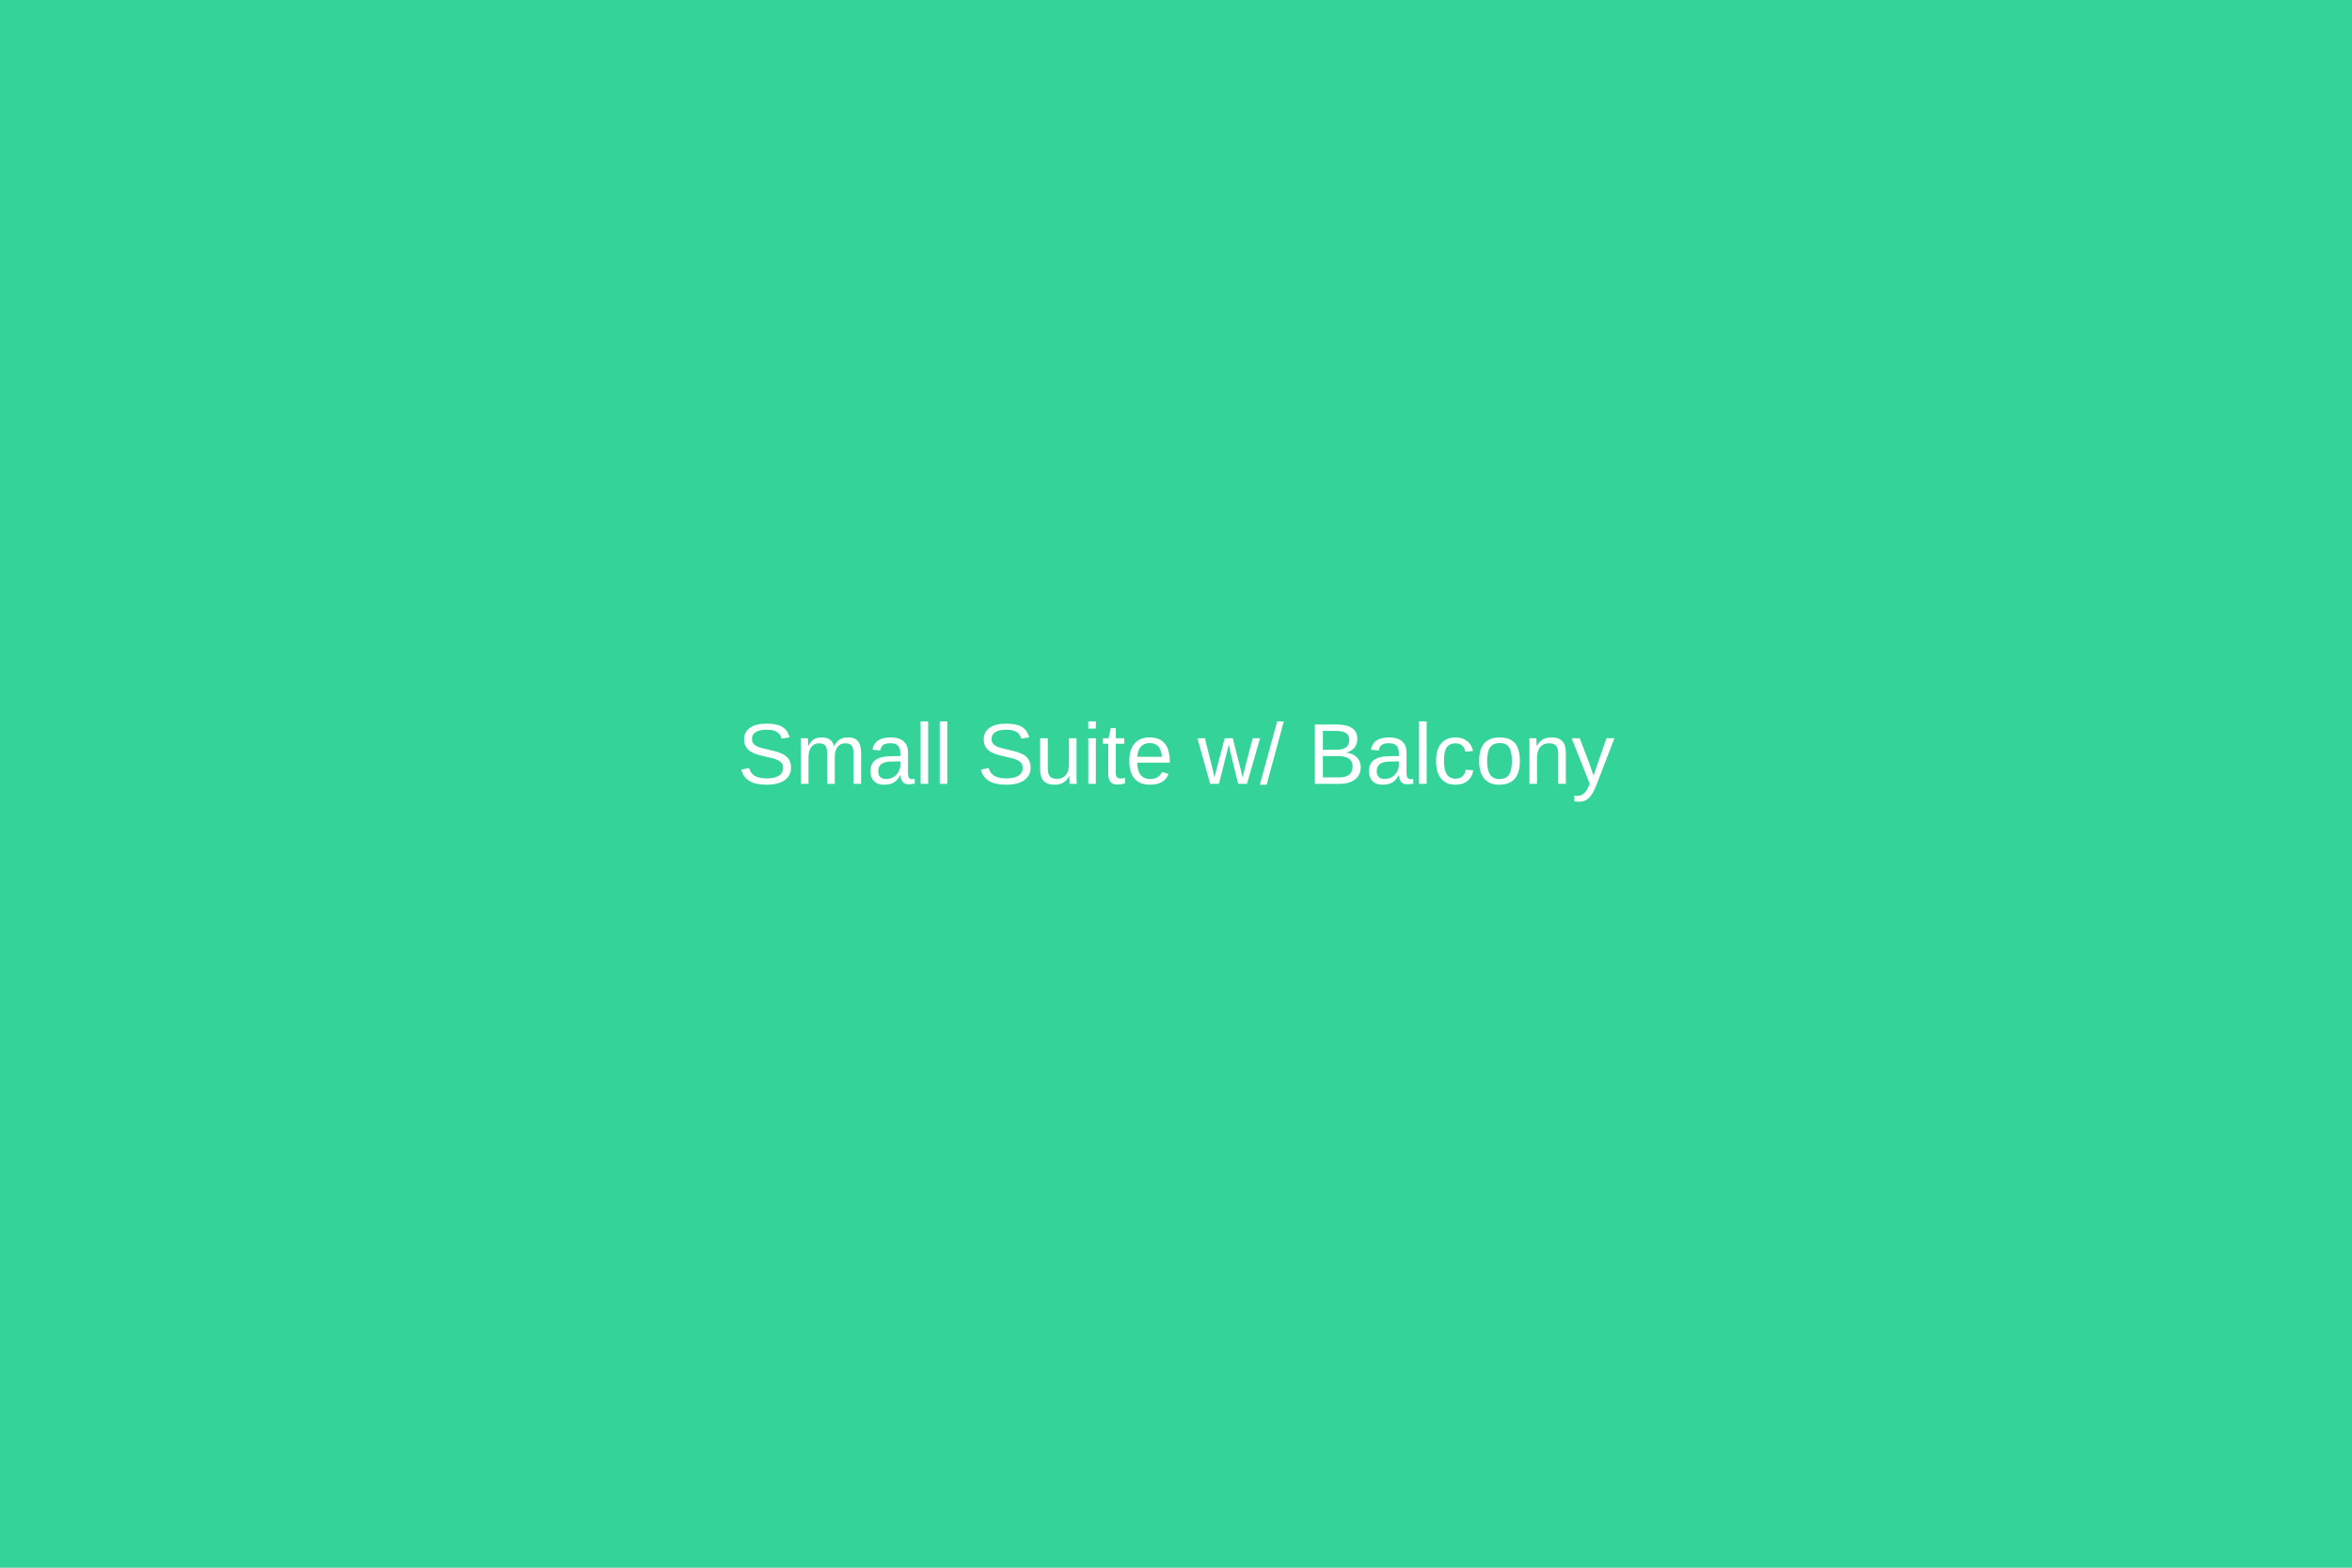
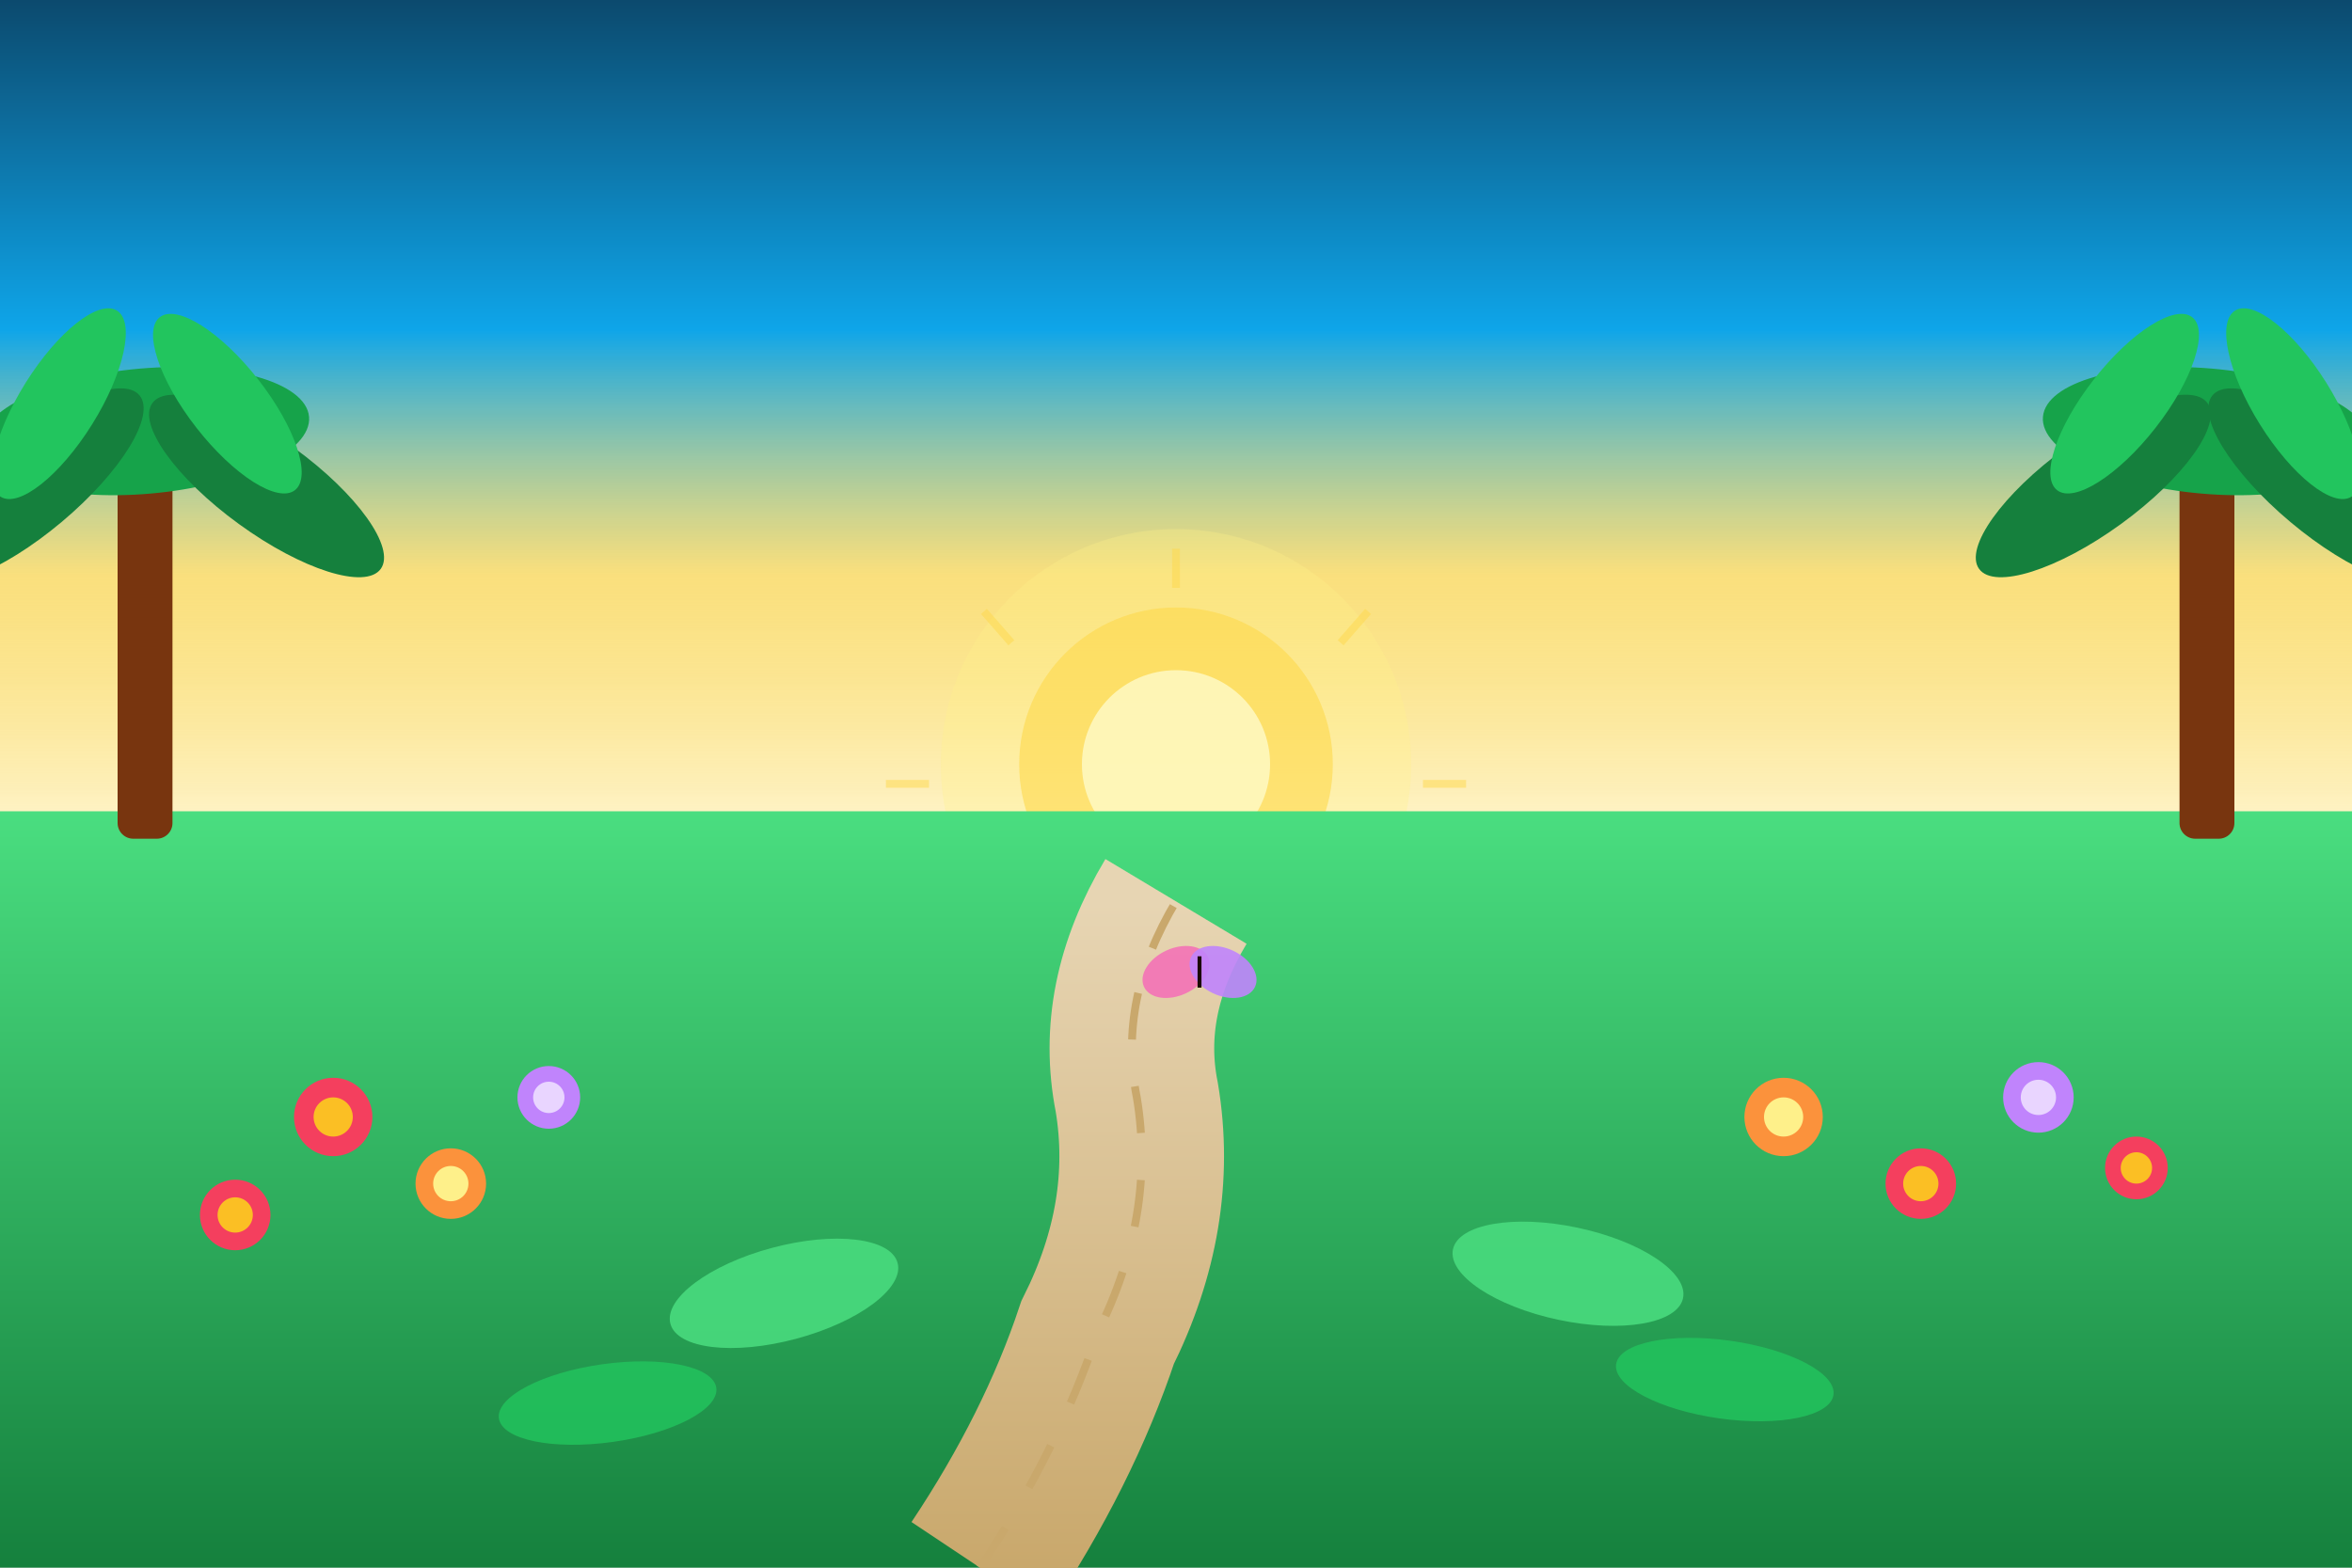
- <svg xmlns="http://www.w3.org/2000/svg" width="600" height="400" viewBox="0 0 600 400">
-   <rect width="600" height="400" fill="#34d399" />
-   <text x="50%" y="50%" fill="#fff" font-size="22" font-family="Arial" text-anchor="middle">Small Suite w/ Balcony</text>
+ <svg xmlns="http://www.w3.org/2000/svg" viewBox="0 0 600 400">
+   <defs>
+     <linearGradient id="sky9" x1="0" y1="0" x2="0" y2="1">
+       <stop offset="0%" stop-color="#0c4a6e" />
+       <stop offset="40%" stop-color="#0ea5e9" />
+       <stop offset="70%" stop-color="#fed84b" stop-opacity="0.7" />
+       <stop offset="100%" stop-color="#fef3c7" />
+     </linearGradient>
+     <linearGradient id="garden9" x1="0" y1="0" x2="0" y2="1">
+       <stop offset="0%" stop-color="#4ade80" />
+       <stop offset="100%" stop-color="#15803d" />
+     </linearGradient>
+     <linearGradient id="path9" x1="0" y1="0" x2="0" y2="1">
+       <stop offset="0%" stop-color="#e7d5b3" />
+       <stop offset="100%" stop-color="#c9a86c" />
+     </linearGradient>
+   </defs>
+   <rect width="600" height="210" fill="url(#sky9)" />
+   <circle cx="300" cy="195" r="60" fill="#fef08a" opacity="0.3" />
+   <circle cx="300" cy="195" r="40" fill="#fed84b" opacity="0.6" />
+   <circle cx="300" cy="195" r="24" fill="#fef9c3" opacity="0.85" />
+   <line x1="300" y1="150" x2="300" y2="140" stroke="#fed84b" stroke-width="2" opacity="0.5" />
+   <line x1="258" y1="164" x2="251" y2="156" stroke="#fed84b" stroke-width="2" opacity="0.5" />
+   <line x1="237" y1="200" x2="226" y2="200" stroke="#fed84b" stroke-width="2" opacity="0.5" />
+   <line x1="342" y1="164" x2="349" y2="156" stroke="#fed84b" stroke-width="2" opacity="0.5" />
+   <line x1="363" y1="200" x2="374" y2="200" stroke="#fed84b" stroke-width="2" opacity="0.5" />
+   <rect y="207" width="600" height="193" fill="url(#garden9)" />
+   <path d="M250,400 Q270,370 280,340 Q295,310 290,280 Q285,255 300,230" stroke="url(#path9)" stroke-width="42" fill="none" />
+   <path d="M250,400 Q270,370 280,340 Q295,310 290,280 Q285,255 300,230" stroke="#c9a86c" stroke-width="2" fill="none" stroke-dasharray="12,12" />
+   <rect x="30" y="118" width="14" height="96" fill="#78350f" rx="4" />
+   <ellipse cx="37" cy="110" rx="42" ry="16" fill="#16a34a" transform="rotate(-5 37 110)" />
+   <ellipse cx="8" cy="124" rx="36" ry="12" fill="#15803d" transform="rotate(-40 8 124)" />
+   <ellipse cx="68" cy="124" rx="36" ry="12" fill="#15803d" transform="rotate(36 68 124)" />
+   <ellipse cx="15" cy="103" rx="28" ry="10" fill="#22c55e" transform="rotate(-58 15 103)" />
+   <ellipse cx="58" cy="103" rx="28" ry="10" fill="#22c55e" transform="rotate(52 58 103)" />
+   <rect x="556" y="118" width="14" height="96" fill="#78350f" rx="4" />
+   <ellipse cx="563" cy="110" rx="42" ry="16" fill="#16a34a" transform="rotate(5 563 110)" />
+   <ellipse cx="534" cy="124" rx="36" ry="12" fill="#15803d" transform="rotate(-36 534 124)" />
+   <ellipse cx="592" cy="124" rx="36" ry="12" fill="#15803d" transform="rotate(40 592 124)" />
+   <ellipse cx="542" cy="103" rx="28" ry="10" fill="#22c55e" transform="rotate(-52 542 103)" />
+   <ellipse cx="585" cy="103" rx="28" ry="10" fill="#22c55e" transform="rotate(58 585 103)" />
+   <circle cx="85" cy="285" r="10" fill="#f43f5e" />
+   <circle cx="85" cy="285" r="5" fill="#fbbf24" />
+   <circle cx="115" cy="302" r="9" fill="#fb923c" />
+   <circle cx="115" cy="302" r="4.5" fill="#fef08a" />
+   <circle cx="60" cy="310" r="9" fill="#f43f5e" />
+   <circle cx="60" cy="310" r="4.5" fill="#fbbf24" />
+   <circle cx="140" cy="280" r="8" fill="#c084fc" />
+   <circle cx="140" cy="280" r="4" fill="#e9d5ff" />
+   <circle cx="455" cy="285" r="10" fill="#fb923c" />
+   <circle cx="455" cy="285" r="5" fill="#fef08a" />
+   <circle cx="490" cy="302" r="9" fill="#f43f5e" />
+   <circle cx="490" cy="302" r="4.5" fill="#fbbf24" />
+   <circle cx="520" cy="280" r="9" fill="#c084fc" />
+   <circle cx="520" cy="280" r="4.5" fill="#e9d5ff" />
+   <circle cx="545" cy="298" r="8" fill="#f43f5e" />
+   <circle cx="545" cy="298" r="4" fill="#fbbf24" />
+   <ellipse cx="200" cy="330" rx="30" ry="12" fill="#4ade80" transform="rotate(-15 200 330)" opacity="0.85" />
+   <ellipse cx="400" cy="325" rx="30" ry="12" fill="#4ade80" transform="rotate(12 400 325)" opacity="0.85" />
+   <ellipse cx="155" cy="358" rx="28" ry="10" fill="#22c55e" transform="rotate(-8 155 358)" opacity="0.8" />
+   <ellipse cx="440" cy="352" rx="28" ry="10" fill="#22c55e" transform="rotate(8 440 352)" opacity="0.8" />
+   <ellipse cx="300" cy="248" rx="9" ry="6" fill="#f472b6" opacity="0.9" transform="rotate(-25 300 248)" />
+   <ellipse cx="312" cy="248" rx="9" ry="6" fill="#c084fc" opacity="0.9" transform="rotate(25 312 248)" />
+   <line x1="306" y1="244" x2="306" y2="252" stroke="#1c0a00" stroke-width="1" />
</svg>
